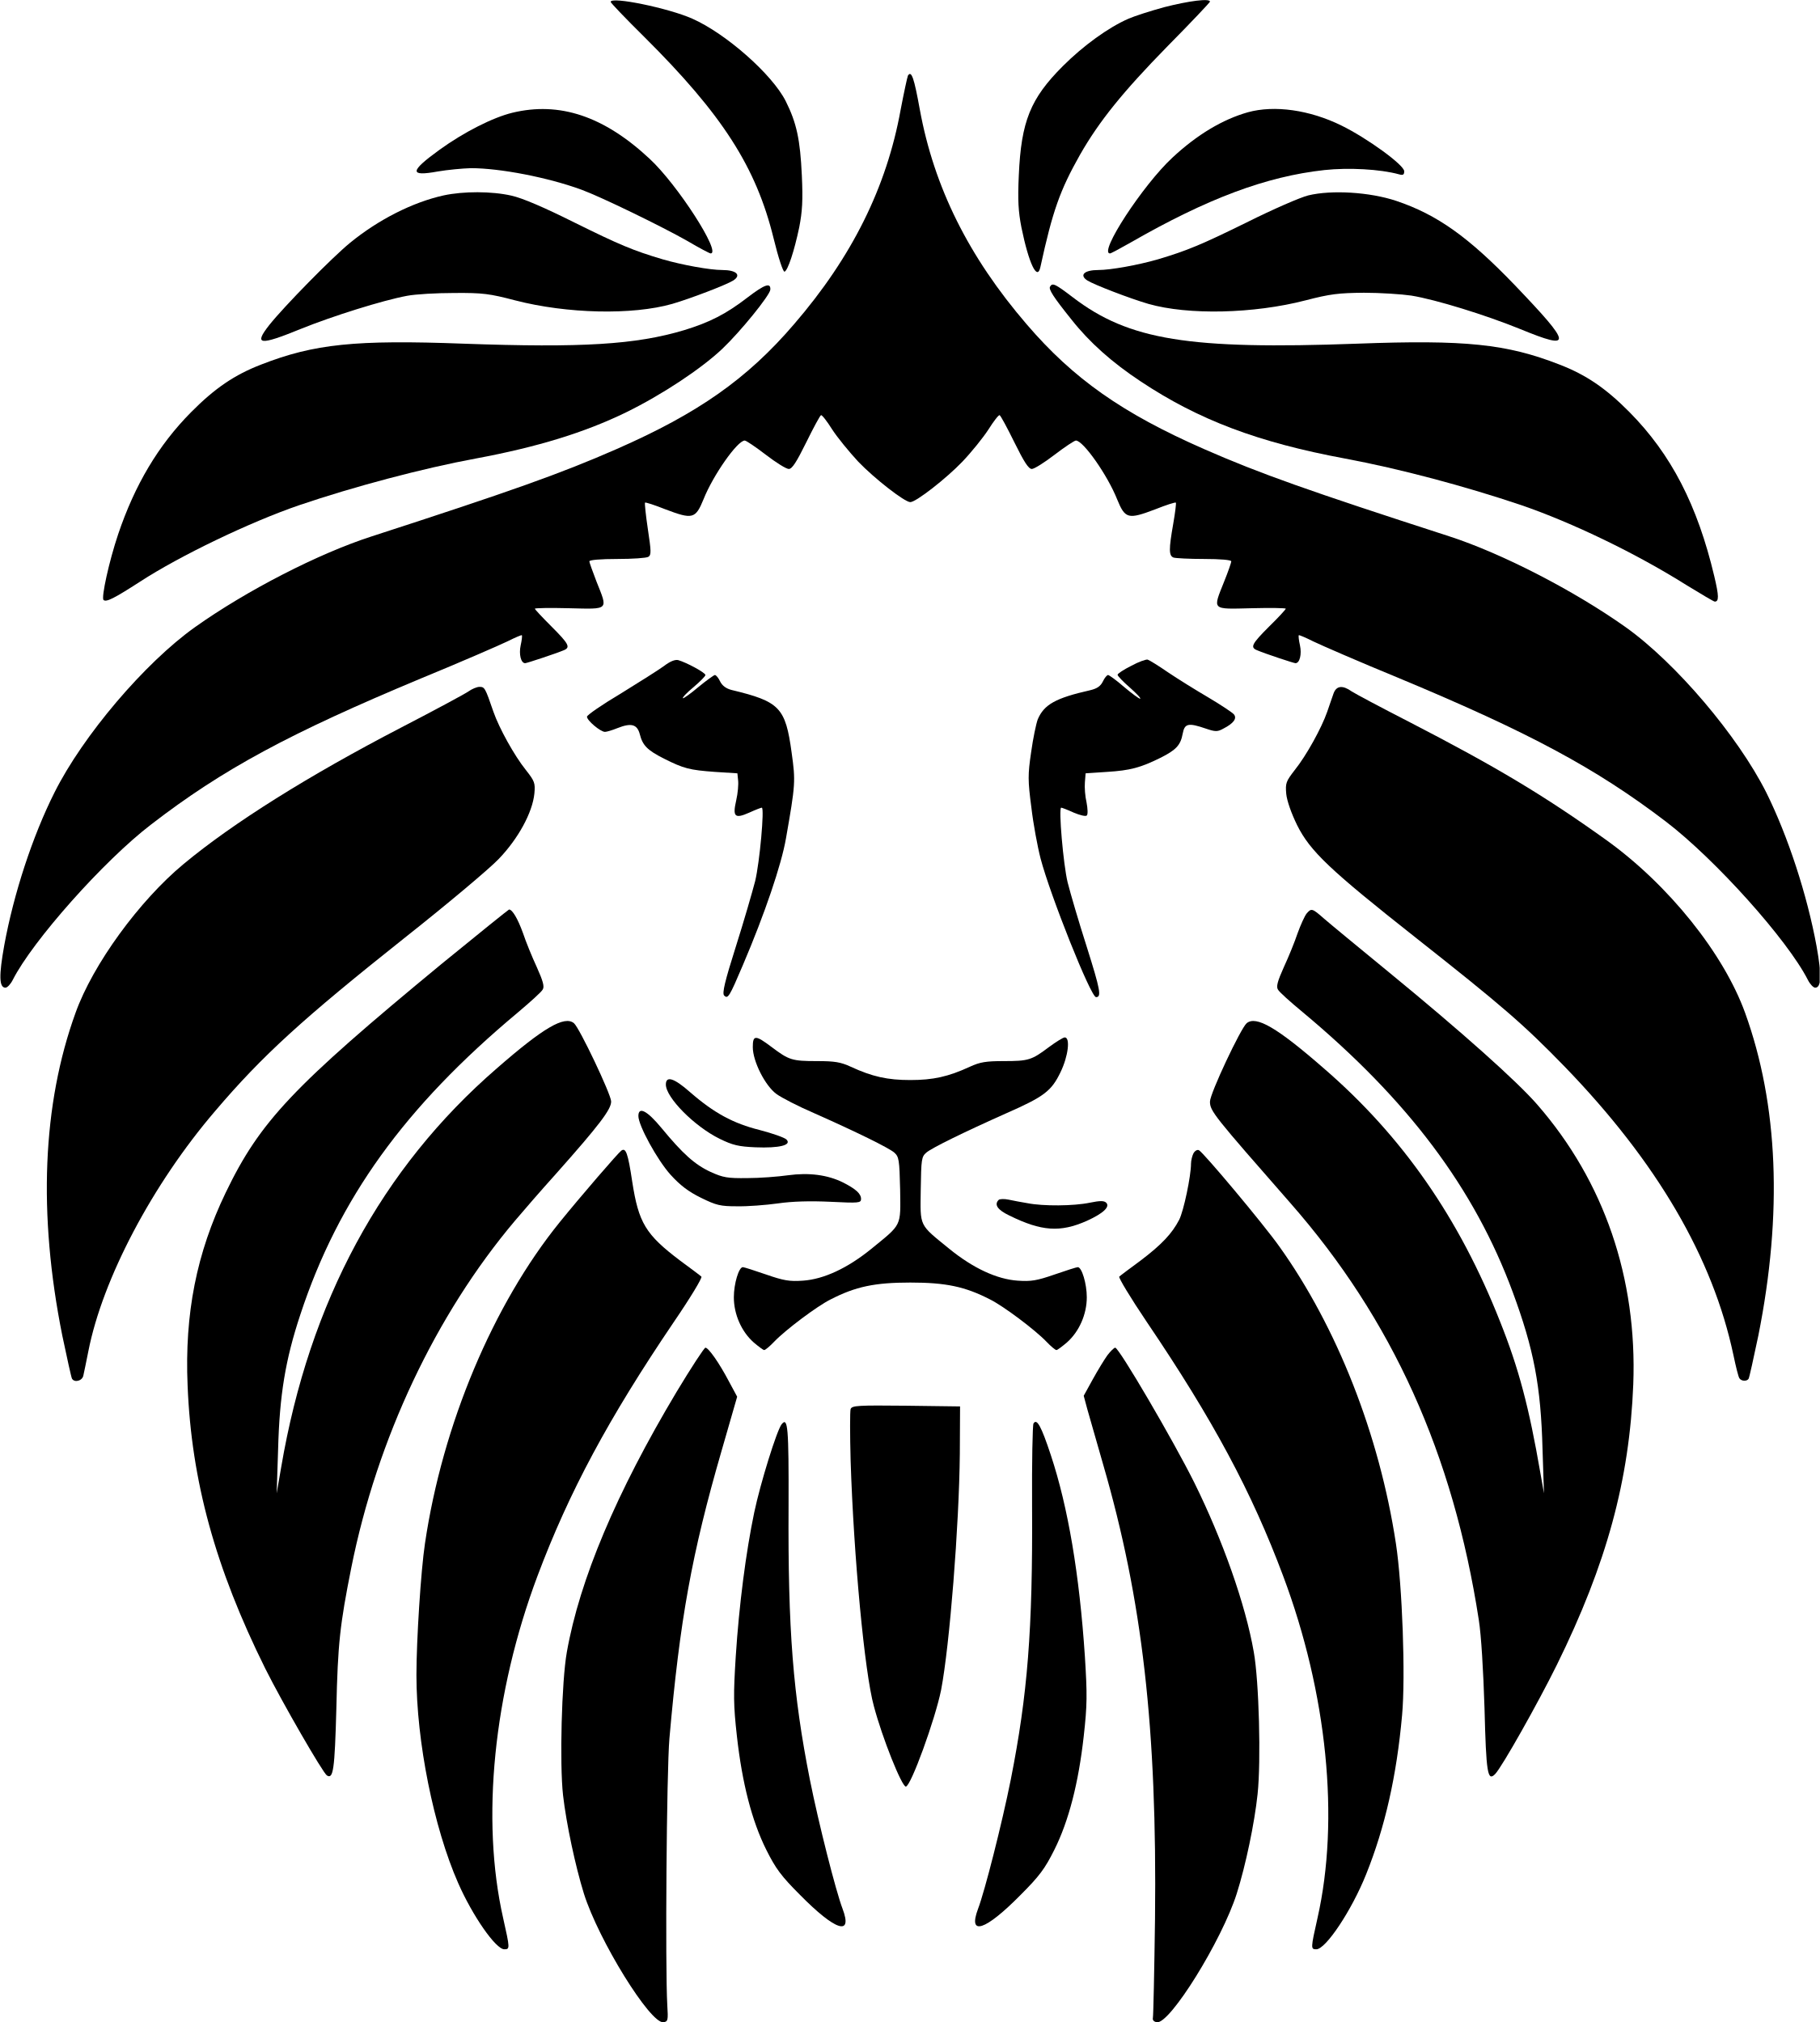
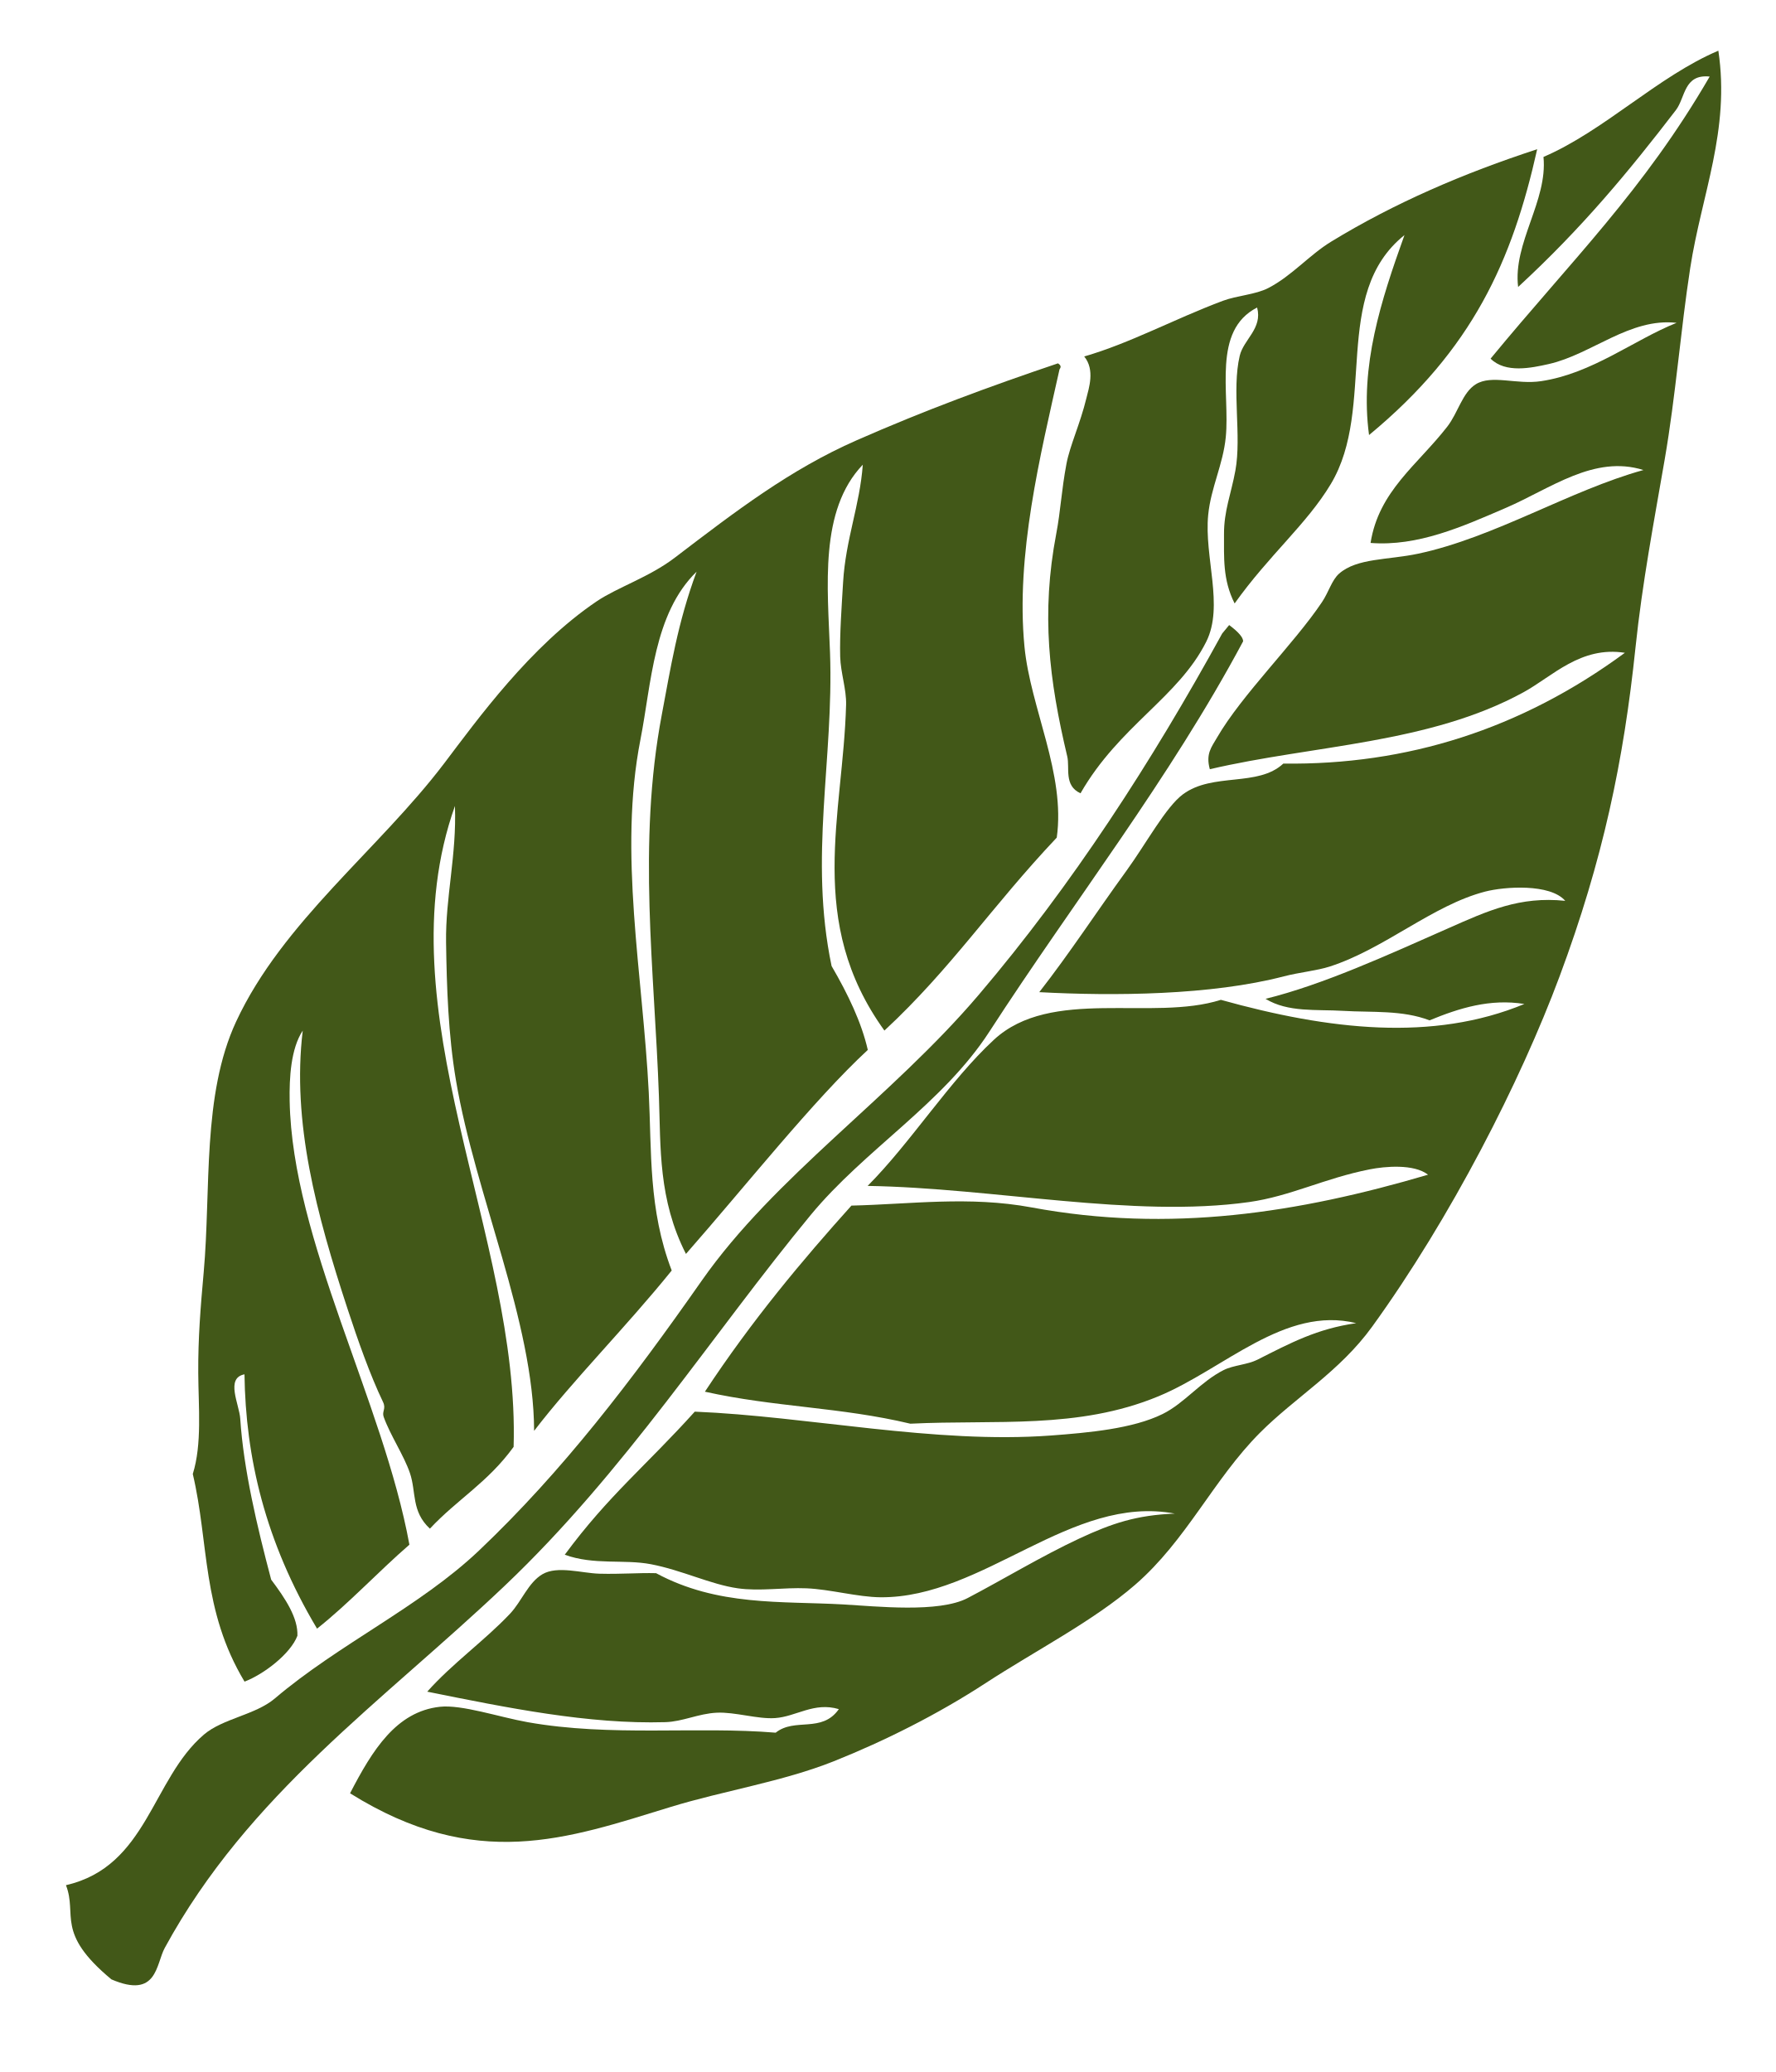
- <svg xmlns="http://www.w3.org/2000/svg" version="1.0" viewBox="28 41 7682 8537" width="320" preserveAspectRatio="xMinYMin slice">
-   <path d="M 4490 10662 c0 -4 63 -70 141 -147 331 -329 473 -550 547 -852 20 -82 40 -142 46 -140 14 5 41 87 62 187 13 67 16 114 11 220 -7 151 -22 221 -68 313 -57 113 -252 285 -394 348 -101 45 -345 95 -345 71z" transform="matrix(1, 0, 0, -1, -1884, 10711)" />
-   <path d="M 6828 10640 c-59 -16 -127 -38 -152 -49 -85 -37 -191 -114 -277 -200 -137 -137 -176 -233 -186 -461 -5 -106 -2 -153 11 -220 31 -152 67 -228 80 -168 52 239 83 325 167 474 81 142 181 266 371 460 98 99 178 184 178 187 0 15 -90 3 -192 -23z" transform="matrix(1, 0, 0, -1, -1884, 10711)" />
-   <path d="M 5745 10351 c-3 -7 -17 -72 -31 -145 -59 -326 -205 -621 -450 -905 -198 -231 -405 -376 -749 -527 -237 -104 -446 -178 -1035 -369 -223 -72 -527 -228 -745 -383 -212 -151 -473 -458 -593 -698 -93 -185 -172 -427 -212 -645 -23 -128 -22 -179 5 -179 8 0 22 15 31 33 83 164 384 503 584 656 302 233 584 385 1140 617 168 69 331 140 364 156 32 16 60 28 61 26 2 -2 0 -21 -5 -43 -8 -37 1 -75 19 -75 7 0 128 40 164 55 28 12 20 27 -53 100 -38 38 -70 72 -70 75 0 3 65 4 145 2 170 -4 164 -10 115 113 -16 42 -30 80 -30 85 0 6 48 10 118 10 64 0 123 4 131 9 13 8 12 24 -2 117 -9 60 -14 110 -12 112 2 2 40 -10 85 -28 116 -44 128 -41 162 42 40 101 143 248 174 248 6 0 46 -27 89 -60 43 -33 86 -60 97 -60 14 0 32 28 74 113 30 61 58 113 62 114 4 2 25 -25 47 -60 22 -34 72 -95 110 -136 68 -71 196 -171 220 -171 24 0 152 100 220 171 39 41 88 102 110 136 22 35 43 62 47 60 4 -1 32 -53 62 -114 41 -83 60 -113 74 -113 10 0 53 27 96 60 43 33 84 60 90 60 31 0 134 -147 174 -248 34 -83 46 -86 162 -42 45 18 83 30 86 28 2 -3 -3 -43 -11 -89 -19 -108 -19 -135 1 -143 9 -3 67 -6 130 -6 67 0 114 -4 114 -10 0 -5 -13 -43 -30 -85 -49 -123 -55 -117 115 -113 80 2 145 1 145 -2 0 -3 -31 -37 -70 -75 -73 -73 -81 -88 -52 -100 35 -15 156 -55 163 -55 18 0 27 38 19 75 -5 22 -7 41 -5 43 1 2 29 -10 61 -26 33 -16 196 -87 364 -156 549 -229 830 -380 1125 -605 209 -160 513 -499 599 -668 9 -18 23 -33 31 -33 26 0 28 51 6 174 -40 218 -121 466 -213 651 -120 238 -381 546 -593 697 -217 154 -523 312 -746 384 -590 191 -797 264 -1034 368 -344 151 -551 296 -749 527 -245 285 -391 579 -451 907 -24 132 -35 166 -50 143z" transform="matrix(1, 0, 0, -1, -1884, 10711)" />
-   <path d="M 4075 10194 c-82 -20 -203 -81 -307 -156 -127 -92 -129 -114 -8 -92 41 7 104 13 140 14 123 0 325 -39 467 -91 82 -30 341 -156 448 -217 49 -29 93 -52 97 -52 47 0 -140 291 -258 400 -193 180 -380 242 -579 194z" transform="matrix(1, 0, 0, -1, -1884, 10711)" />
-   <path d="M 7180 10196 c-106 -30 -214 -94 -319 -192 -124 -115 -313 -404 -263 -404 4 0 43 21 87 46 324 186 572 279 818 306 102 11 235 4 315 -18 17 -5 22 -2 22 13 0 26 -155 139 -265 193 -134 66 -283 87 -395 56z" transform="matrix(1, 0, 0, -1, -1884, 10711)" />
-   <path d="M 3785 9845 c-131 -29 -275 -102 -395 -200 -76 -62 -279 -269 -341 -347 -67 -85 -42 -88 132 -17 136 55 347 121 449 140 36 7 126 12 200 12 120 1 149 -3 256 -31 220 -57 496 -63 664 -15 76 22 230 81 258 99 35 23 12 44 -47 44 -52 0 -168 21 -251 45 -125 37 -184 62 -372 155 -128 64 -221 104 -267 114 -83 19 -203 19 -286 1z" transform="matrix(1, 0, 0, -1, -1884, 10711)" />
-   <path d="M 7435 9845 c-33 -8 -150 -59 -260 -114 -191 -94 -251 -119 -375 -156 -83 -24 -199 -45 -251 -45 -59 0 -82 -21 -47 -44 28 -18 182 -77 258 -99 168 -48 444 -42 664 15 104 27 139 31 246 32 69 0 159 -6 200 -12 104 -17 311 -81 459 -141 224 -92 221 -69 -22 185 -195 203 -328 298 -501 356 -111 37 -272 47 -371 23z" transform="matrix(1, 0, 0, -1, -1884, 10711)" />
-   <path d="M 5069 9415 c-92 -71 -161 -106 -269 -139 -204 -61 -429 -75 -932 -57 -456 17 -630 -1 -853 -88 -112 -43 -196 -100 -296 -201 -139 -140 -238 -308 -308 -515 -39 -116 -72 -268 -62 -278 11 -11 47 8 154 77 169 110 465 252 672 323 229 78 523 156 745 197 263 49 460 110 635 195 151 74 316 183 406 268 77 73 201 226 203 250 2 31 -23 23 -95 -32z" transform="matrix(1, 0, 0, -1, -1884, 10711)" />
-   <path d="M 6345 9460 c-7 -11 13 -43 91 -140 75 -95 170 -180 291 -260 245 -163 497 -258 863 -326 231 -43 508 -117 745 -197 215 -74 483 -203 696 -337 62 -38 116 -70 120 -70 18 0 18 23 -2 107 -71 300 -182 515 -358 693 -100 101 -184 158 -296 201 -223 87 -397 105 -853 88 -711 -26 -964 15 -1200 195 -76 58 -87 63 -97 46z" transform="matrix(1, 0, 0, -1, -1884, 10711)" />
-   <path d="M 4715 7858 c-22 -16 -104 -68 -182 -116 -79 -47 -143 -91 -143 -98 0 -16 57 -64 76 -64 7 0 31 7 53 16 58 23 83 16 94 -26 12 -47 31 -67 102 -103 84 -42 107 -48 215 -56 l95 -6 3 -30 c2 -16 -1 -54 -8 -84 -16 -70 -6 -79 55 -52 26 12 50 21 53 21 12 0 -9 -231 -28 -310 -12 -46 -48 -171 -82 -278 -46 -145 -58 -196 -49 -205 16 -16 22 -6 79 128 93 218 163 425 182 535 40 228 41 241 24 362 -26 191 -50 216 -254 265 -23 6 -39 18 -48 36 -7 15 -17 27 -22 27 -4 0 -36 -23 -70 -51 -33 -28 -63 -49 -65 -47 -3 3 17 24 45 47 27 23 50 46 50 51 0 10 -80 53 -115 63 -13 3 -34 -5 -60 -25z" transform="matrix(1, 0, 0, -1, -1884, 10711)" />
-   <path d="M 6688 7859 c-32 -16 -58 -33 -58 -38 0 -5 24 -30 53 -55 28 -25 48 -46 42 -46 -5 0 -36 23 -68 50 -32 28 -63 50 -67 50 -5 0 -15 -12 -22 -27 -10 -20 -24 -30 -53 -37 -146 -33 -195 -60 -222 -123 -7 -19 -20 -81 -28 -139 -14 -95 -14 -119 1 -233 8 -69 26 -166 39 -216 41 -156 212 -585 234 -585 24 0 18 31 -39 212 -34 106 -70 229 -81 273 -18 74 -39 315 -27 315 3 0 27 -9 53 -21 26 -11 51 -17 55 -12 5 4 4 29 -1 55 -6 25 -9 64 -7 85 l3 38 90 6 c98 6 142 18 225 59 68 34 86 54 95 103 8 43 24 46 97 21 41 -14 50 -14 75 0 43 22 58 43 44 60 -7 8 -55 40 -109 72 -53 31 -130 79 -170 106 -39 27 -78 51 -85 53 -6 2 -38 -9 -69 -26z" transform="matrix(1, 0, 0, -1, -1884, 10711)" />
-   <path d="M 3890 7751 c-14 -10 -142 -79 -285 -153 -391 -203 -710 -403 -918 -576 -187 -155 -383 -424 -456 -628 -140 -386 -159 -849 -56 -1363 20 -95 38 -177 41 -182 11 -18 44 -9 48 14 3 12 12 58 21 102 60 306 271 706 536 1015 200 235 370 389 795 727 181 143 362 295 401 336 82 85 143 196 151 277 4 44 1 52 -36 99 -49 61 -113 177 -137 246 -35 102 -37 105 -59 105 -11 0 -32 -9 -46 -19z" transform="matrix(1, 0, 0, -1, -1884, 10711)" />
-   <path d="M 7542 7743 c-5 -16 -18 -50 -27 -78 -24 -69 -88 -185 -137 -246 -37 -48 -40 -55 -36 -101 3 -29 21 -81 46 -132 55 -110 137 -188 502 -476 365 -288 454 -365 627 -543 390 -403 626 -807 713 -1219 10 -48 21 -92 25 -97 8 -13 32 -14 39 -2 3 5 21 87 41 182 103 516 84 976 -56 1363 -91 251 -323 540 -584 728 -265 190 -468 311 -830 498 -121 62 -232 121 -247 131 -38 27 -64 24 -76 -8z" transform="matrix(1, 0, 0, -1, -1884, 10711)" />
-   <path d="M 3777 6601 c-629 -519 -767 -665 -912 -966 -123 -255 -174 -511 -161 -815 16 -402 117 -770 328 -1195 72 -144 243 -440 260 -451 27 -17 33 23 40 284 6 272 15 352 63 593 109 544 356 1068 691 1465 32 38 110 128 174 199 183 206 233 272 232 305 -1 31 -134 311 -157 330 -40 33 -129 -19 -326 -191 -487 -422 -791 -985 -910 -1684 l-19 -110 6 184 c6 232 31 381 94 571 161 489 440 876 919 1276 52 44 99 86 104 96 8 12 2 35 -25 95 -20 43 -46 107 -58 143 -22 61 -45 100 -59 100 -3 -1 -131 -104 -284 -229z" transform="matrix(1, 0, 0, -1, -1884, 10711)" />
-   <path d="M 7428 6813 c-8 -10 -25 -47 -38 -83 -12 -36 -38 -100 -58 -143 -27 -60 -33 -83 -25 -95 5 -10 52 -52 104 -95 445 -371 725 -744 887 -1182 89 -241 119 -395 126 -666 l6 -184 -15 85 c-48 278 -91 442 -171 642 -172 435 -411 780 -743 1067 -197 172 -286 224 -326 191 -25 -21 -155 -297 -155 -331 0 -40 16 -59 340 -429 429 -489 687 -1059 795 -1760 10 -63 19 -212 24 -372 7 -276 13 -311 45 -278 29 30 181 300 260 460 211 428 307 782 323 1185 17 449 -123 857 -405 1181 -86 99 -318 306 -624 557 -128 105 -253 208 -277 229 -50 44 -53 44 -73 21z" transform="matrix(1, 0, 0, -1, -1884, 10711)" />
-   <path d="M 5090 6249 c0 -60 52 -163 100 -198 22 -16 92 -52 157 -80 187 -83 316 -147 340 -167 20 -18 22 -29 25 -156 2 -159 9 -144 -122 -251 -101 -82 -201 -128 -288 -134 -57 -4 -81 0 -156 26 -49 17 -93 31 -98 31 -17 0 -38 -70 -38 -127 0 -72 32 -145 84 -191 20 -17 40 -32 44 -32 5 0 24 16 43 36 47 49 181 150 238 178 105 54 186 71 336 71 150 0 231 -17 336 -71 57 -28 191 -129 238 -178 19 -20 38 -36 43 -36 4 0 24 15 44 32 52 46 84 119 84 191 0 57 -21 127 -38 127 -5 0 -49 -14 -98 -31 -75 -26 -99 -30 -156 -26 -87 6 -187 52 -288 134 -130 106 -123 91 -121 250 2 129 3 139 24 157 24 20 154 84 340 167 157 69 188 93 226 172 33 68 42 147 18 147 -7 0 -37 -19 -67 -41 -73 -55 -86 -59 -191 -59 -74 0 -100 -4 -143 -24 -91 -42 -155 -56 -251 -56 -96 0 -160 14 -251 56 -43 20 -69 24 -143 24 -105 0 -118 4 -191 59 -69 52 -80 52 -80 0z" transform="matrix(1, 0, 0, -1, -1884, 10711)" />
-   <path d="M 4723 6091 C 4723 6036 4844 5914 4950 5862 C 5005 5835 5030 5829 5102 5826 C 5201 5822 5256 5835 5232 5859 C 5224 5867 5173 5885 5119 5899 C 5007 5927 4926 5971 4825 6059 C 4757 6119 4723 6129 4723 6091 Z" transform="matrix(1, 0, 0, -1, -1884, 10711)" />
-   <path d="M 4607 5958 C 4607 5918 4687 5772 4743 5710 C 4783 5666 4818 5639 4871 5613 C 4936 5581 4953 5577 5023 5577 C 5067 5576 5144 5582 5195 5589 C 5256 5598 5333 5600 5418 5596 C 5538 5590 5547 5591 5547 5608 C 5547 5630 5525 5650 5472 5677 C 5406 5710 5327 5720 5239 5708 C 5197 5702 5119 5696 5067 5696 C 4983 5695 4965 5698 4912 5722 C 4845 5753 4794 5799 4705 5907 C 4644 5981 4607 6000 4607 5958 Z" transform="matrix(1, 0, 0, -1, -1884, 10711)" />
-   <path d="M 4535 5812 c-13 -9 -170 -191 -260 -302 -281 -347 -495 -855 -569 -1357 -17 -112 -36 -407 -36 -555 0 -281 73 -644 176 -878 61 -139 159 -280 195 -280 24 0 24 3 -5 132 -94 416 -41 948 145 1444 133 354 299 664 576 1073 69 101 121 187 116 191 -4 4 -44 34 -89 67 -147 111 -176 160 -203 334 -18 120 -27 145 -46 131z" transform="matrix(1, 0, 0, -1, -1884, 10711)" />
-   <path d="M 6950 5800 c-5 -10 -10 -30 -10 -43 0 -52 -31 -200 -50 -237 -30 -58 -74 -105 -164 -173 -45 -33 -85 -63 -89 -67 -4 -4 48 -90 116 -191 281 -415 444 -720 576 -1073 186 -496 239 -1028 145 -1444 -29 -129 -29 -132 -5 -132 40 0 149 164 210 316 80 199 129 416 152 672 15 163 1 549 -26 725 -70 460 -249 914 -492 1254 -68 96 -322 399 -340 407 -7 3 -17 -3 -23 -14z" transform="matrix(1, 0, 0, -1, -1884, 10711)" />
-   <path d="M 6128 5604 c-20 -20 -5 -42 45 -66 136 -67 215 -72 326 -23 71 32 100 60 83 77 -9 9 -26 9 -70 0 -67 -14 -196 -15 -262 -2 -25 4 -61 11 -80 15 -19 4 -38 3 -42 -1z" transform="matrix(1, 0, 0, -1, -1884, 10711)" />
-   <path d="M 4768 4793 c-254 -425 -409 -793 -463 -1098 -22 -123 -31 -471 -16 -605 14 -121 52 -299 88 -415 62 -197 281 -551 336 -543 19 3 20 8 16 73 -9 157 -3 986 9 1125 44 501 94 779 220 1214 l66 229 -35 65 c-41 78 -86 142 -99 142 -5 0 -60 -84 -122 -187z" transform="matrix(1, 0, 0, -1, -1884, 10711)" />
-   <path d="M 6587 4948 c-13 -18 -41 -64 -62 -102 l-38 -69 15 -56 c9 -31 39 -136 67 -234 166 -572 228 -1114 219 -1919 -3 -222 -7 -410 -9 -418 -2 -9 4 -16 17 -18 55 -8 274 345 337 543 38 120 75 297 88 420 15 140 6 477 -16 600 -35 201 -131 472 -251 715 -88 177 -318 570 -334 570 -5 0 -20 -15 -33 -32z" transform="matrix(1, 0, 0, -1, -1884, 10711)" />
-   <path d="M 5212 4657 c-20 -24 -90 -249 -116 -373 -35 -167 -64 -391 -78 -608 -10 -161 -10 -203 5 -337 22 -197 63 -357 124 -479 40 -80 63 -111 143 -191 149 -151 223 -175 179 -58 -28 73 -101 360 -138 545 -71 359 -93 630 -90 1157 1 331 -3 376 -29 344z" transform="matrix(1, 0, 0, -1, -1884, 10711)" />
-   <path d="M 6275 4660 c-4 -7 -7 -163 -6 -348 3 -526 -19 -797 -90 -1156 -37 -185 -110 -472 -138 -545 -44 -117 30 -93 179 58 80 80 103 111 143 191 61 122 102 282 124 479 15 134 15 176 5 337 -23 346 -71 631 -144 851 -40 121 -59 156 -73 133z" transform="matrix(1, 0, 0, -1, -1884, 10711)" />
-   <path d="M 5503 4721 C 5500 4712 5500 4614 5503 4503 C 5516 4097 5562 3608 5601 3467 C 5637 3331 5719 3127 5736 3127 C 5757 3127 5860 3411 5885 3535 C 5921 3723 5961 4228 5964 4532 L 5965 4732 L 5737 4735 C 5534 4737 5509 4736 5503 4721 Z" transform="matrix(1, 0, 0, -1, -1884, 10711)" />
+ <svg xmlns="http://www.w3.org/2000/svg" viewBox="0 0 300 350">
+   <path d="M 389.635 138.491 C 380.519 148.582 369.079 151.706 358.247 158.117 C 349.121 163.518 340.007 169.919 330.553 175.29 C 321.282 180.558 312.008 185.608 302.86 191.644 C 286.768 202.27 271.604 210.183 251.78 216.997 C 233.865 223.153 208.607 228.694 185.93 230.083 C 176.601 230.653 168.491 227.622 160.082 226.809 C 148.977 225.736 138.186 228.745 126.85 226.809 C 117.618 225.232 107.648 220.882 97.926 217.814 C 88.833 214.946 79.656 210.886 71.462 206.367 C 63.341 201.884 55.822 195.148 48.076 190.011 C 32.752 179.851 18.695 171.56 15.458 146.669 C 23.482 144.957 31.074 143.941 36.382 149.124 C 39.038 151.717 41.389 157.965 43.768 162.21 C 50.787 174.716 61.33 184.644 69 195.737 C 73.069 196.595 73.839 201.842 78.846 201.461 C 77.154 197.424 73.303 196.703 70.846 194.099 C 68.822 191.958 67.358 188.192 65.308 185.921 C 63.203 183.589 60.472 182.421 58.538 180.195 C 50.029 170.43 43.5 158.084 36.998 145.852 C 43.357 146.098 49.859 147.881 56.076 148.305 C 58.915 148.499 62.076 147.337 64.692 148.305 C 67.434 149.322 69.044 153.34 70.846 155.667 C 73.113 158.586 75.105 160.591 77 163.023 C 79.268 174.628 86.78 182.319 93.002 190.831 C 96.299 195.342 102.092 204.214 107.156 206.367 C 113.234 208.944 120.642 211.566 126.85 214.541 C 132.421 217.212 136.075 219.515 140.39 224.357 C 131.815 208.729 108.881 208.458 97.926 194.918 C 95.495 191.911 93.566 187.487 91.155 184.288 C 88.833 181.198 85.733 178.532 83.771 175.291 C 81.372 171.328 80.176 166.094 77.617 161.391 C 75.404 157.322 71.38 154.104 69.617 149.125 C 82.089 148.48 90.023 150.209 102.235 150.76 C 113.804 166.09 123.706 185.548 137.313 199.824 C 141.675 204.398 146.969 209.782 152.083 212.09 C 155.875 213.801 160.353 213.571 164.391 215.359 C 166.017 216.082 167.647 217.897 169.315 218.633 C 175.114 221.19 179.765 223.107 184.701 227.628 C 179.327 216.405 164.547 215.309 153.929 209.636 C 140.967 202.711 133.484 190.895 123.775 180.196 C 118.457 169.272 111.367 160.707 105.927 149.943 C 120.408 148.421 133.612 148.577 145.929 149.124 C 152.43 156.679 159.827 163.441 165.007 172.84 C 176.471 193.644 192.89 208.262 211.778 221.086 C 211.708 218.068 208.232 214.547 206.239 212.911 C 200.242 207.968 194.202 205.425 189.007 200.644 C 174.461 187.242 163.571 165.922 150.237 149.127 C 160.585 150.12 172.687 148.547 182.854 149.946 C 195.892 151.74 202.179 168.668 212.395 175.294 C 220.056 192.646 229.619 207.47 244.395 215.363 C 241.438 210.3 236.911 207.321 232.087 204.733 C 230.554 200.081 226.876 196.315 224.087 192.467 C 221.388 188.742 217.941 185.446 217.316 181.018 C 225.329 187 235.936 192.177 246.242 197.374 C 252.59 200.574 257.979 203.19 262.242 209.64 C 262.896 205.8 257.607 200.196 254.858 198.191 C 247.423 192.78 236.614 191.212 228.394 185.925 C 226.505 184.71 224.369 182.565 222.24 181.019 C 211.941 173.548 201.354 160.867 193.93 150.764 C 202.337 150.558 210.392 149.652 219.162 149.128 C 224.788 148.792 231.655 147.432 235.164 148.31 C 241.245 149.837 244.111 157.346 249.934 158.123 C 262.93 174.38 279.831 185.452 301.014 190.836 C 297.173 184.317 290.203 183.921 285.012 181.839 C 268.162 175.075 255.584 160.054 241.318 149.13 C 242.872 146.931 244.356 146.984 246.242 146.676 C 254.493 145.326 266.749 146.682 275.166 145.858 C 277.179 145.662 279.083 144.779 280.704 145.041 C 284.665 145.678 287.73 149.986 291.782 153.217 C 302.098 161.457 316.313 166.234 326.862 173.664 C 323.584 165.567 314.517 163.553 307.168 159.76 C 300.03 156.078 292.681 152.427 288.09 145.858 C 295.744 141.363 303.266 143.62 311.477 143.405 C 314.5 143.324 317.546 141.718 320.092 142.587 C 323.092 143.61 324.367 147.951 327.477 150.765 C 333.982 156.652 342.827 158.463 349.632 162.214 C 345.304 155.543 336.401 154.503 330.554 149.948 C 328.163 148.085 324.679 145.311 325.016 141.77 C 346.653 141.799 363.314 143.72 385.327 140.134 C 382.896 136.452 379.973 139.229 377.327 139.317 C 364.366 139.741 351.904 139.714 337.325 137.681 C 342.486 132.272 351.754 132.322 357.018 127.051 C 366.902 132.17 379.77 133.335 389.635 138.491 Z" style="fill: rgb(66, 88, 24);" transform="matrix(0.634636, -0.772811, 0.772811, 0.634636, -64.02277, 221.7851)" />
+   <path d="M 275.254 76.586 C 258.509 86.235 242.998 91.427 220.483 88.319 C 227.992 79.268 238.593 74.43 249.409 69.881 C 233.638 67.44 224.84 86.115 210.021 89.157 C 202.265 90.75 194.163 89.587 184.173 90.833 C 185.763 86.586 188.761 84.212 191.559 81.614 C 194.472 78.908 197.415 77.876 200.788 75.747 C 205.87 72.544 210.348 66.101 215.56 63.176 C 218.058 61.775 221.582 62.92 223.56 59.824 C 215.523 56.833 209.848 66.216 203.866 70.72 C 200.115 73.541 195.882 74.637 192.173 77.424 C 186.432 81.739 182.674 89.805 176.173 91.671 C 166.055 94.577 155.75 90.449 142.941 93.347 C 141.967 90.37 144.914 89.115 146.017 87.48 C 153.452 76.48 160.754 67.921 172.481 60.662 C 175.853 58.575 178.376 56.418 182.327 53.957 C 185.021 52.281 188.907 51.082 192.789 48.929 C 194.243 48.123 197.307 46.809 197.714 43.9 C 204.663 48.12 212.472 50.738 220.484 54.794 C 222.735 55.934 224.968 58.145 227.254 58.984 C 231.442 60.52 236.05 60.316 240.178 61.498 C 252.287 64.969 263.953 70.223 275.254 76.585 L 275.254 76.586 Z" style="fill: rgb(66, 88, 24);" transform="matrix(0.676362, -0.736569, 0.736569, 0.676362, 17.09445, 176.1524)" />
+   <path d="M 230.09 156.545 C 230.204 157.282 229.852 157.363 229.476 157.411 C 216.265 164.447 200.855 172.204 190.088 183.421 C 182.866 190.945 178.327 202.702 169.164 208.563 C 153 207.787 140.915 209.447 125.47 207.697 C 130.814 185.564 148.512 178.722 163.01 166.949 C 165.066 165.28 166.507 162.727 168.548 160.88 C 171.336 158.361 175.147 155.548 178.397 153.077 C 184.165 148.69 190.104 146.76 195.628 142.673 C 184.964 142.097 176.147 151.568 167.934 159.145 C 154.602 171.443 139.393 178.911 127.933 193.824 C 126.113 199.066 123.988 203.874 121.163 207.696 C 108.757 206.268 90.275 207.002 75.006 206.828 C 78.931 197.288 85.857 191.901 92.238 186.021 C 107.911 171.584 122.172 155.519 141.472 144.407 C 148.387 140.426 154.948 136.347 163.627 133.137 C 153.506 132.232 144.349 139.64 135.933 144.407 C 118.964 154.018 106.127 170.511 91.621 184.287 C 84.403 191.145 76.559 197.104 71.313 206.828 C 58.939 207.193 46.382 206.234 35.619 206.828 C 49.604 194.742 59.292 173.478 71.929 158.278 C 76.977 152.204 82.908 146.791 88.545 141.806 C 94.27 136.743 100.891 133.591 107.009 127.934 C 72.703 141.162 59.095 183.546 31.312 205.961 C 23.902 206.574 18.393 204.51 11.618 204.227 C 11.774 199.933 14.829 198.457 16.542 195.558 C 18.158 192.823 19.189 188.966 20.85 186.021 C 21.349 185.139 22.176 185.473 22.696 184.286 C 24.76 179.594 27.84 174.27 30.696 169.548 C 39.444 155.096 48.525 141.794 61.468 133.136 C 57.843 133.593 53.937 136.595 51.006 139.205 C 33.428 154.862 22.791 184.244 7.31 203.362 C 0.441 202.344 -6.944 202.058 -13.614 200.76 C -8.152 184.469 0.531 172.716 11.002 163.48 C 8.403 161.408 6.59 166.112 4.85 167.815 C -1.257 173.79 -7.094 181.8 -12.381 189.49 C -13.256 193.46 -14.326 197.156 -16.689 199.027 C -19.788 200.13 -25.328 198.951 -28.383 197.293 C -23.935 183.907 -14.523 177.513 -7.459 167.815 C -2.599 165.727 1.733 161.188 6.081 157.411 C 10.563 153.517 14.719 150.505 19.619 147.007 C 31.034 138.863 42.109 127.306 55.314 123.599 C 73.186 118.583 93.001 122.969 111.318 121.865 C 120.505 121.31 135.756 120.001 148.858 123.599 C 152.897 124.708 157.731 127.677 163.011 128.8 C 175.835 131.529 187.013 133.89 198.089 139.204 C 209.346 144.604 219.592 150.302 230.09 156.543 L 230.09 156.545 Z" style="fill: rgb(66, 88, 24);" transform="matrix(0.651264, -0.758851, 0.758851, 0.651264, -89.92137, 134.0301)" />
+   <path d="M 260.294 220.548 C 260.395 222.622 260.157 223.721 259.678 224.114 C 233.794 229.341 207.728 229.993 181.521 233.029 C 167.091 234.695 152.78 229.463 138.441 229.463 C 112.193 229.463 85.098 232.87 57.206 229.463 C 28.839 226.001 2.569 218.482 -26.49 224.114 C -29.602 224.717 -33.968 228.683 -36.338 220.548 C -36.3 208.174 -31.62 209.254 -28.952 204.5 C -17.746 213.114 -5.91 204.265 5.512 206.282 C 9.626 207.009 13.612 210.88 17.82 211.633 C 31.873 214.139 45.301 220.652 59.053 222.33 C 78.373 224.691 97.638 223.958 118.133 222.33 C 139.642 220.621 162.272 227.339 185.213 227.681 C 209.582 228.043 234.125 225.175 258.448 220.548 L 260.294 220.548 Z" style="fill: rgb(66, 88, 24);" transform="matrix(0.636563, -0.771225, 0.771225, 0.636563, -128.1418, 165.9357)" />
</svg>
